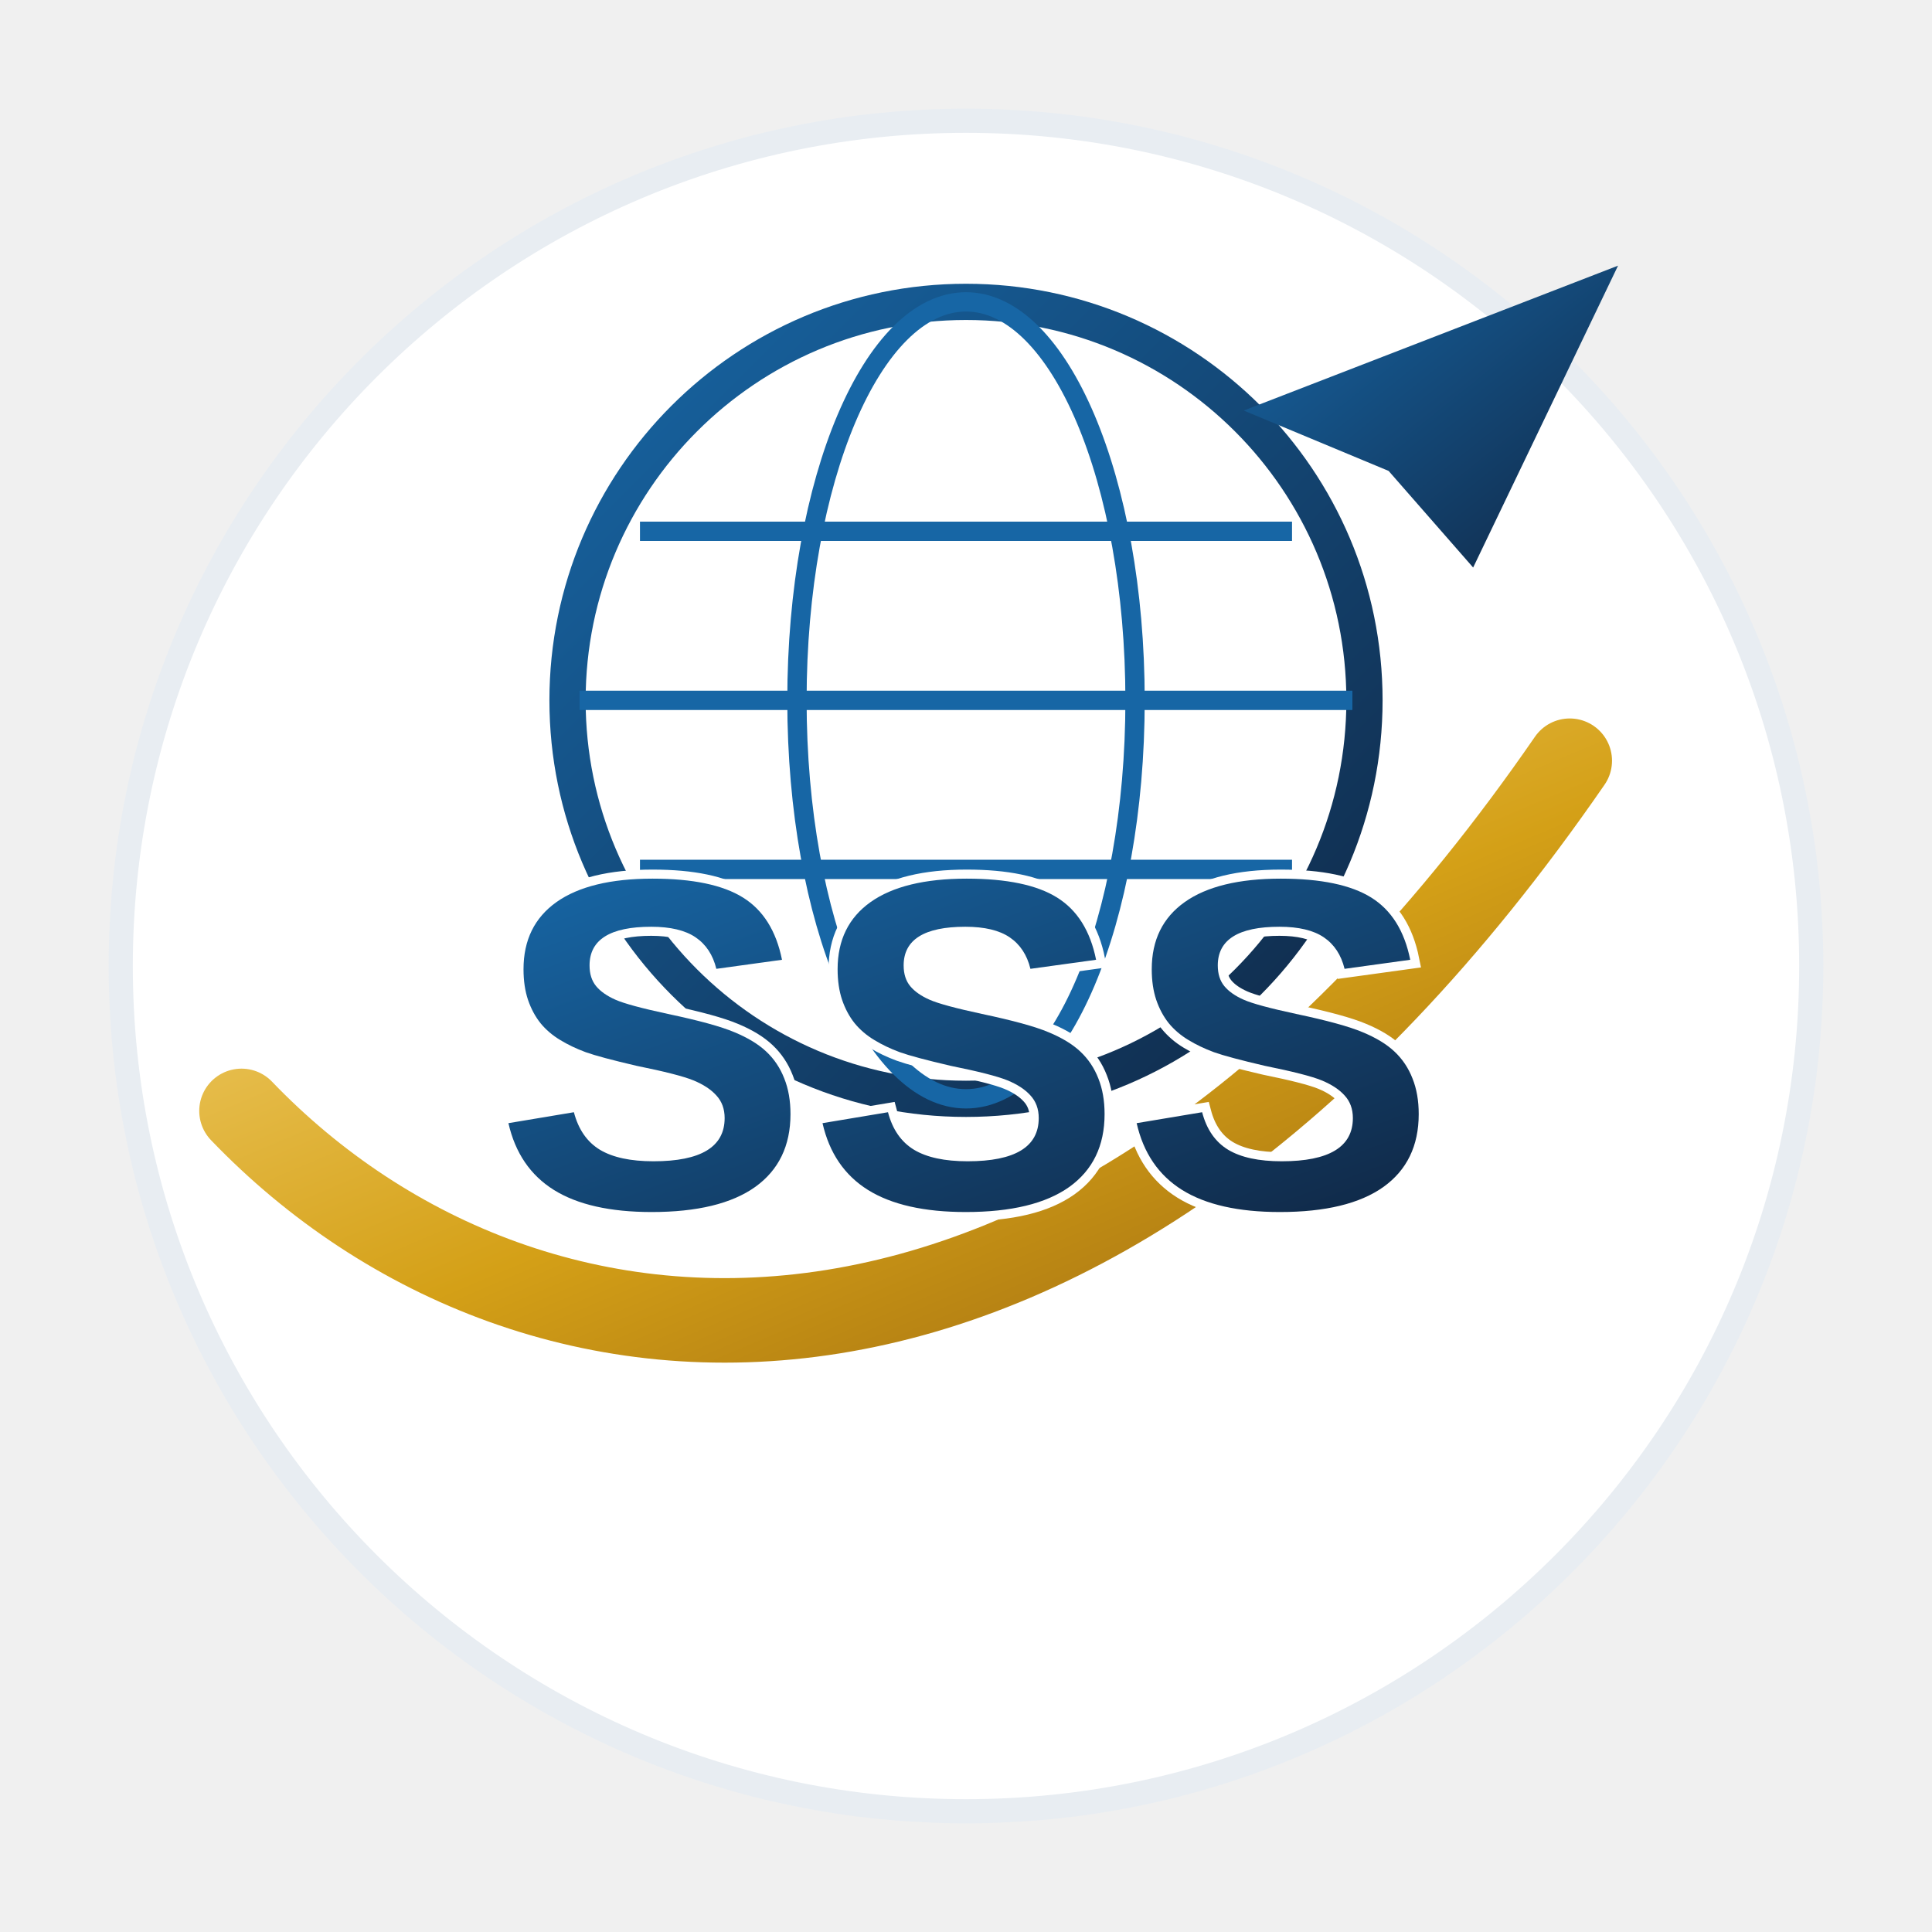
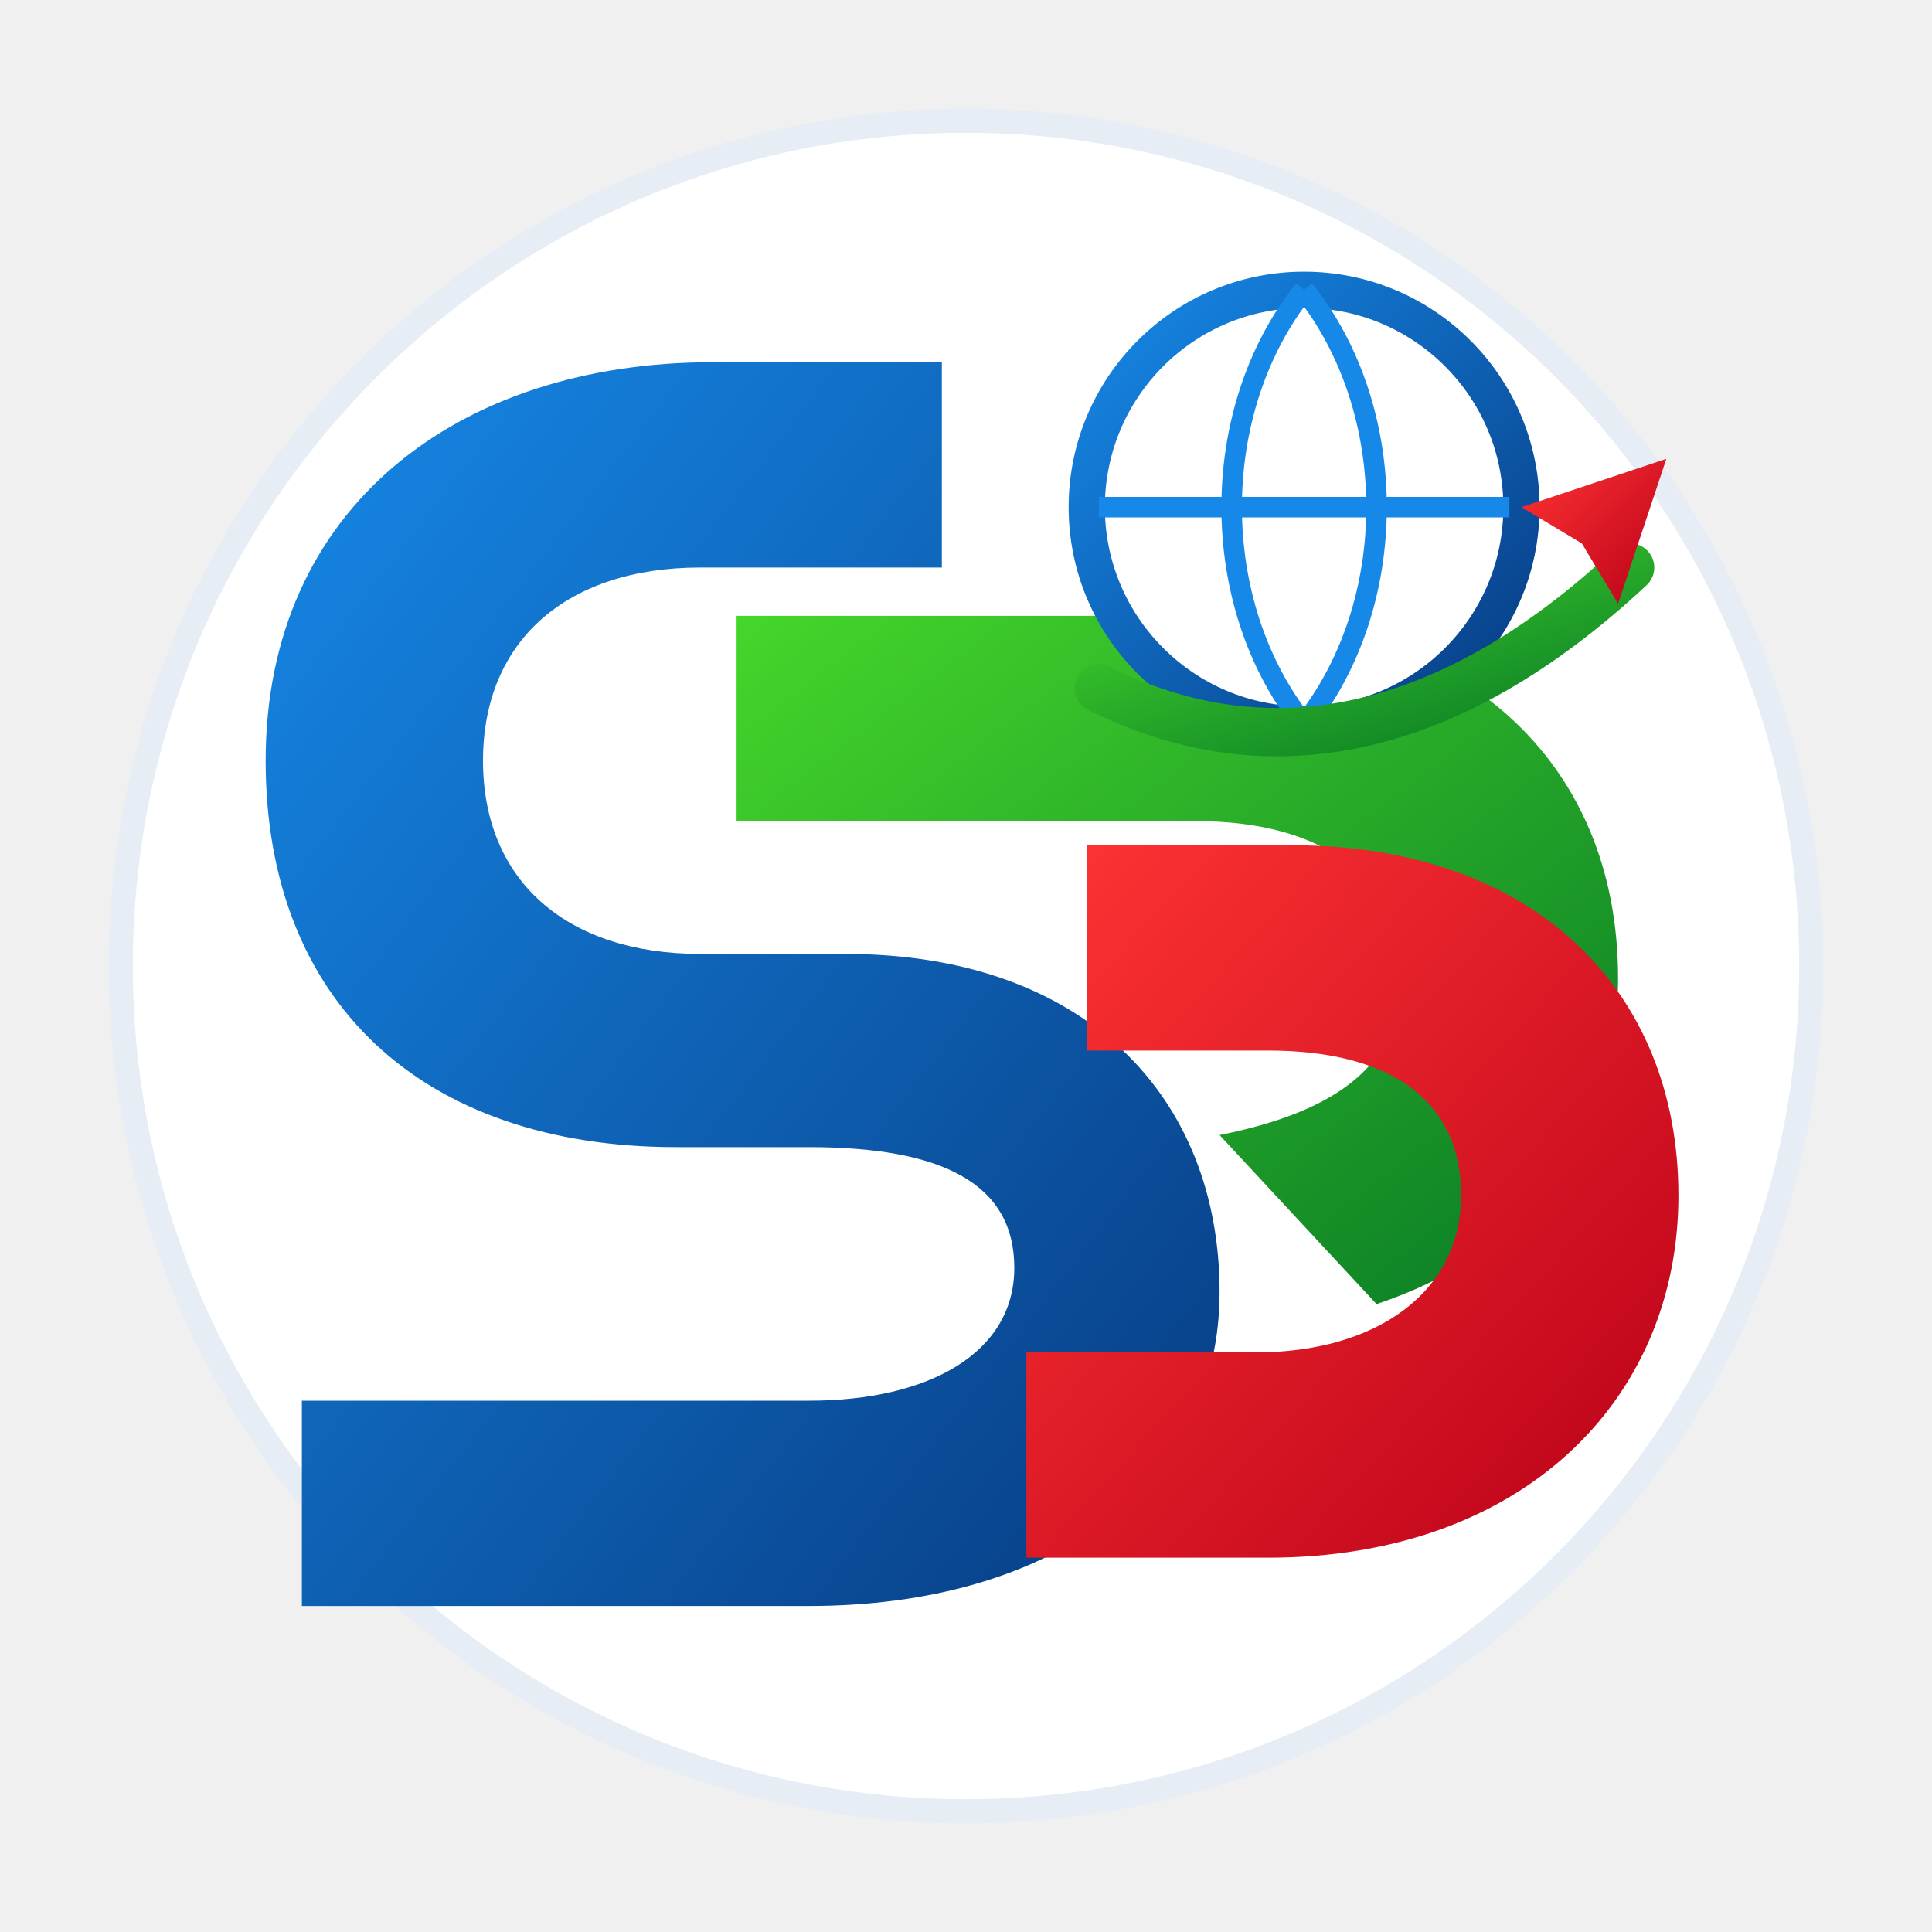
<svg xmlns="http://www.w3.org/2000/svg" viewBox="0 0 160 160" role="img" aria-labelledby="title">
  <defs>
-     <linearGradient id="navy" x1="0" y1="0" x2="1" y2="1">
-       <stop stop-color="#1766A5" />
-       <stop offset="1" stop-color="#102846" />
+     <linearGradient id="blue" x1="0" y1="0" x2="1" y2="1">
+       <stop stop-color="#1689E8" />
+       <stop offset="1" stop-color="#073B82" />
    </linearGradient>
-     <linearGradient id="gold" x1="0" y1="0" x2="1" y2="1">
-       <stop stop-color="#F7D77B" />
-       <stop offset=".55" stop-color="#D4A017" />
-       <stop offset="1" stop-color="#9B6710" />
+     <linearGradient id="green" x1="0" y1="0" x2="1" y2="1">
+       <stop stop-color="#45D62B" />
+       <stop offset="1" stop-color="#087A26" />
+     </linearGradient>
+     <linearGradient id="red" x1="0" y1="0" x2="1" y2="1">
+       <stop stop-color="#FF3434" />
+       <stop offset="1" stop-color="#B90018" />
    </linearGradient>
  </defs>
-   <circle cx="80" cy="80" r="70" fill="#fff" stroke="#E8EDF2" stroke-width="2" />
-   <circle cx="80" cy="58" r="33" fill="none" stroke="url(#navy)" stroke-width="3" />
-   <ellipse cx="80" cy="58" rx="14" ry="33" fill="none" stroke="#1766A5" stroke-width="1.6" />
-   <path d="M48 58h64M53 44h54M53 72h54" stroke="#1766A5" stroke-width="1.6" fill="none" />
-   <path d="M20 92C44 117 90 121 130 63" fill="none" stroke="url(#gold)" stroke-width="7" stroke-linecap="round" />
-   <path d="M103 34l31-12-12 25-7-8-12-5z" fill="url(#navy)" />
-   <text x="80" y="100" font-family="Arial, Helvetica, sans-serif" font-size="39" font-weight="900" text-anchor="middle" fill="url(#navy)" stroke="#fff" stroke-width="1.5" paint-order="stroke">SSS</text>
-   <path d="M30 123h100" stroke="url(#gold)" stroke-width="3" stroke-linecap="round" />
+   <circle cx="80" cy="80" r="70" fill="#FFFFFF" stroke="#E7EDF4" stroke-width="2" />
+   <path d="M22 63C22 42 38 30 59 30h19v17H58c-11 0-18 6-18 16s7 16 18 16h12c20 0 31 12 31 28s-14 26-34 26H25v-17h42c10 0 17-4 17-11s-6-10-17-10H56C35 95 22 83 22 63Z" fill="url(#blue)" />
+   <path d="M61 51h39c21 0 34 12 34 30 0 14-8 23-20 27l-13-14c10-2 15-6 15-13 0-8-6-13-17-13H61Z" fill="url(#green)" />
+   <path d="M90 70h17c20 0 32 12 32 29s-13 30-34 30H85v-17h19c10 0 17-5 17-13s-6-12-16-12H90Z" fill="url(#red)" />
+   <circle cx="108" cy="42" r="18" fill="#FFFFFF" stroke="url(#blue)" stroke-width="3" />
+   <path d="M91 42h34M108 24c-8 10-8 26 0 36M108 24c8 10 8 26 0 36" stroke="#1689E8" stroke-width="1.7" fill="none" />
+   <path d="M91 57C105 64 120 61 135 47" stroke="url(#green)" stroke-width="4" fill="none" stroke-linecap="round" />
+   <path d="M126 42l12-4-4 12-3-5-5-3Z" fill="url(#red)" />
</svg>
